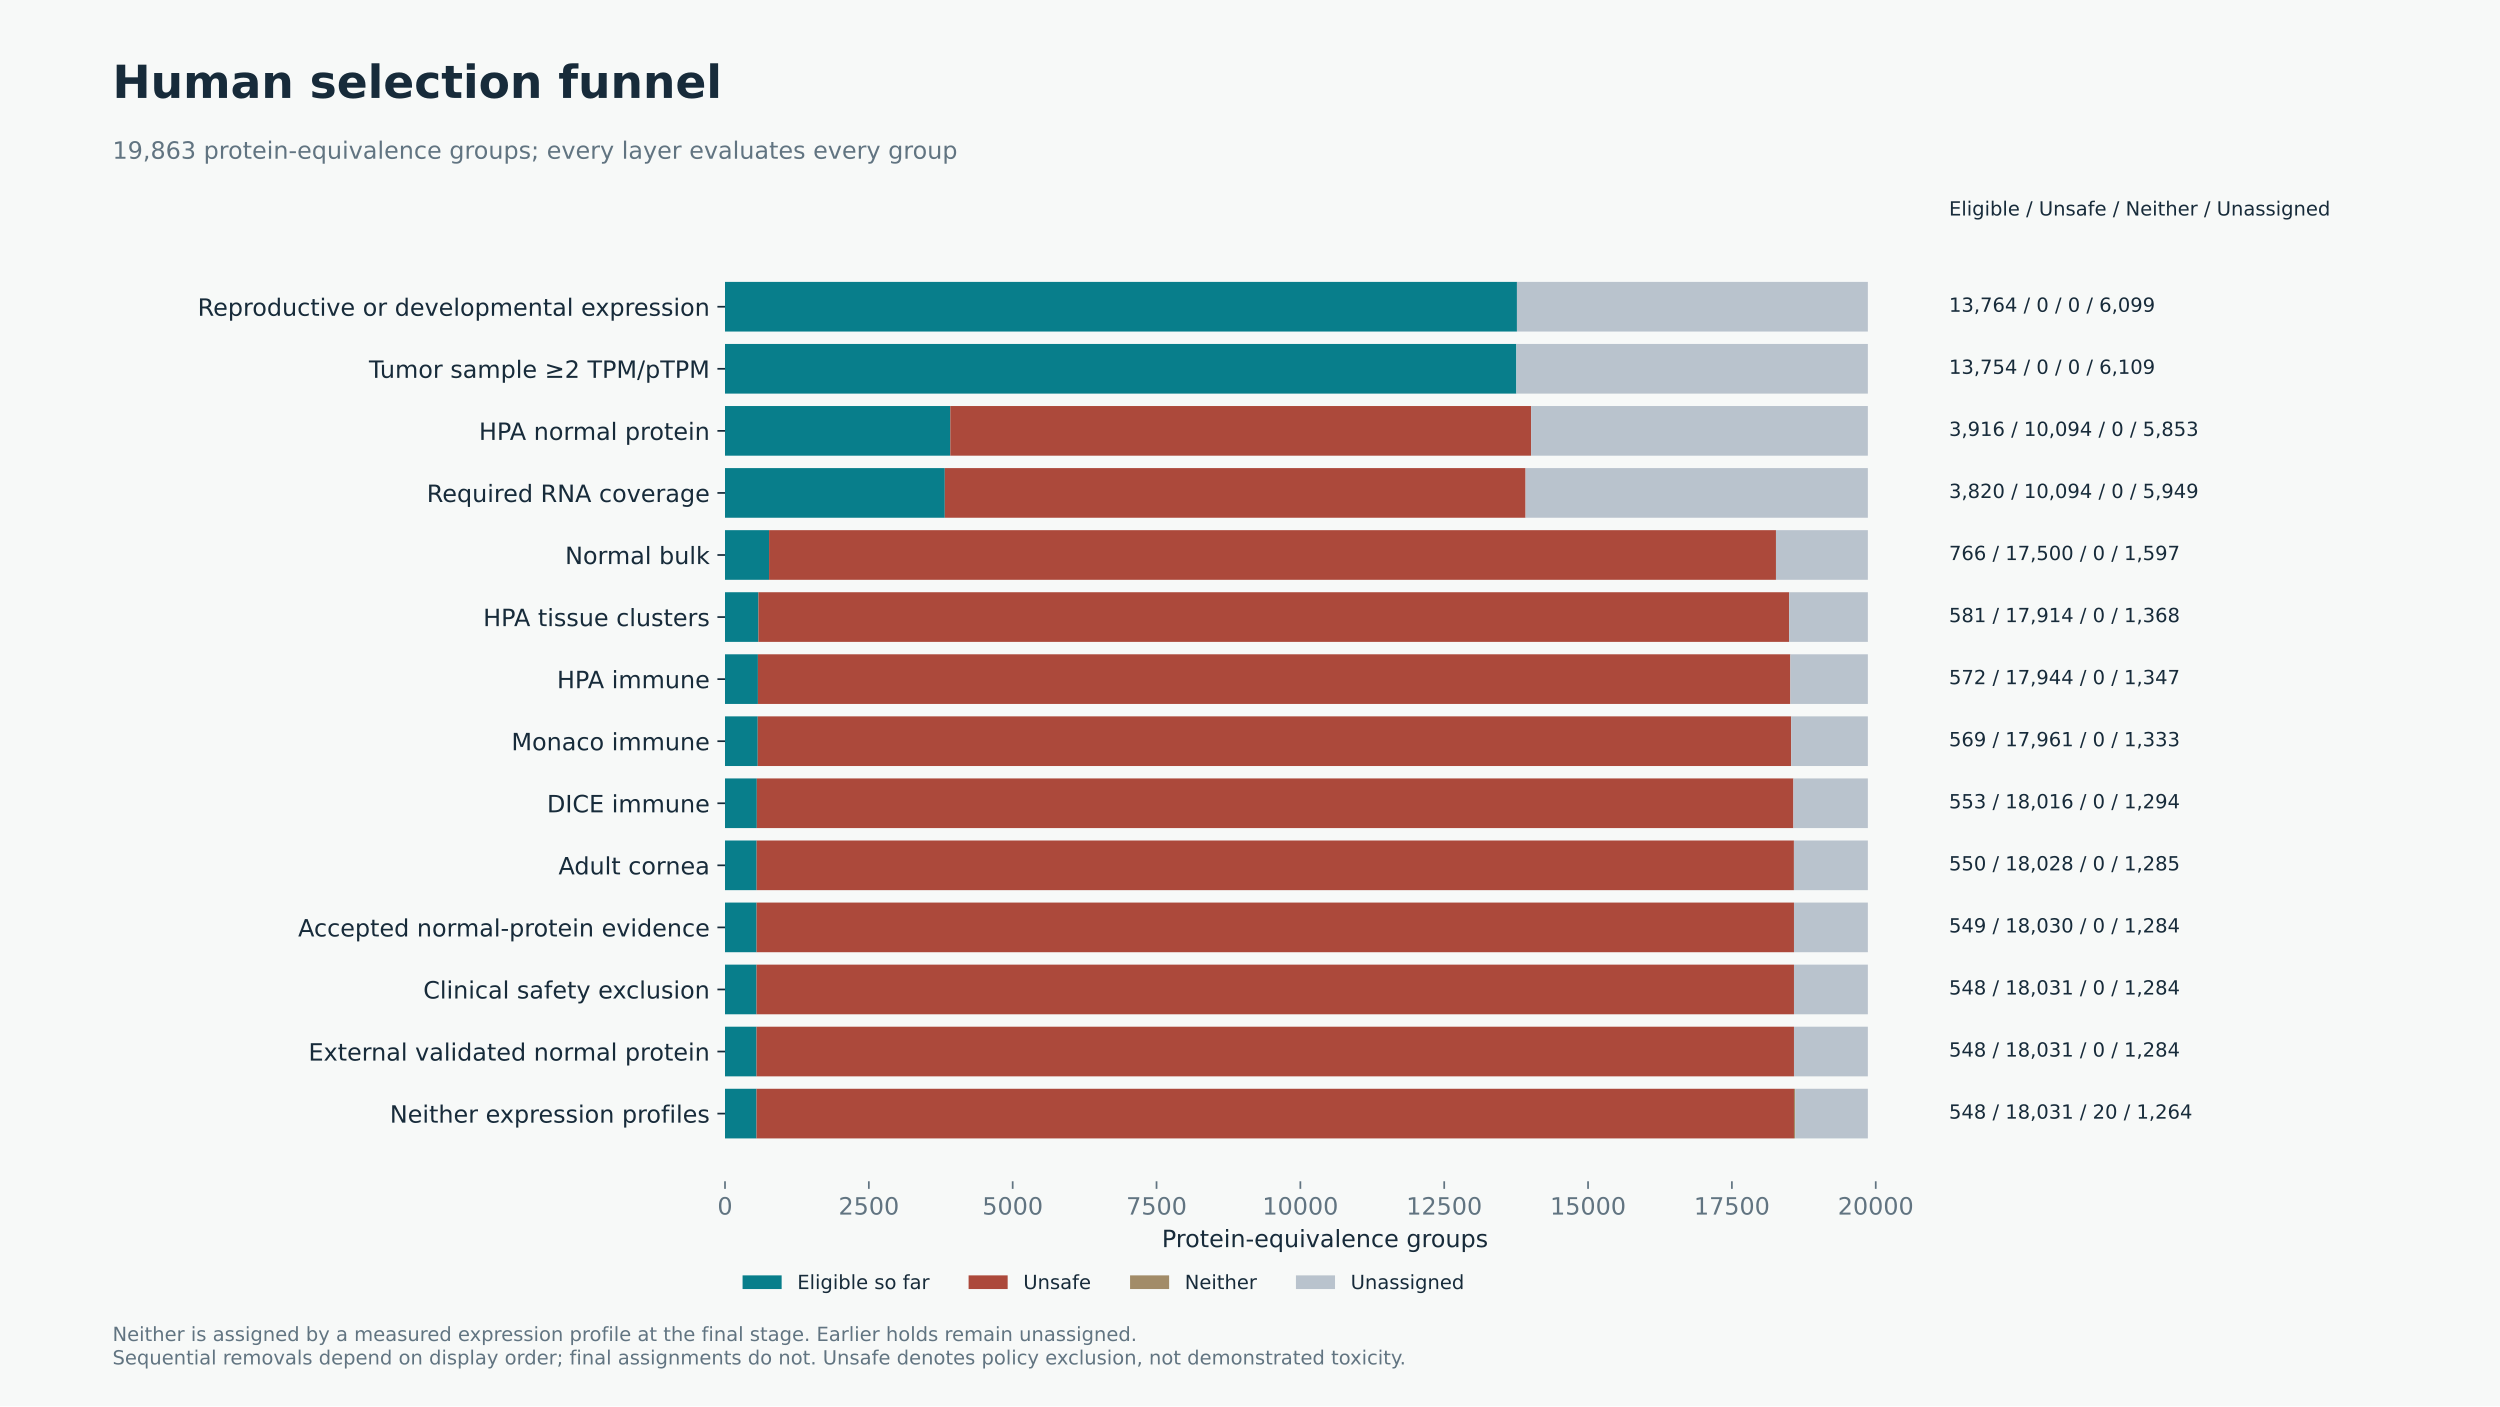
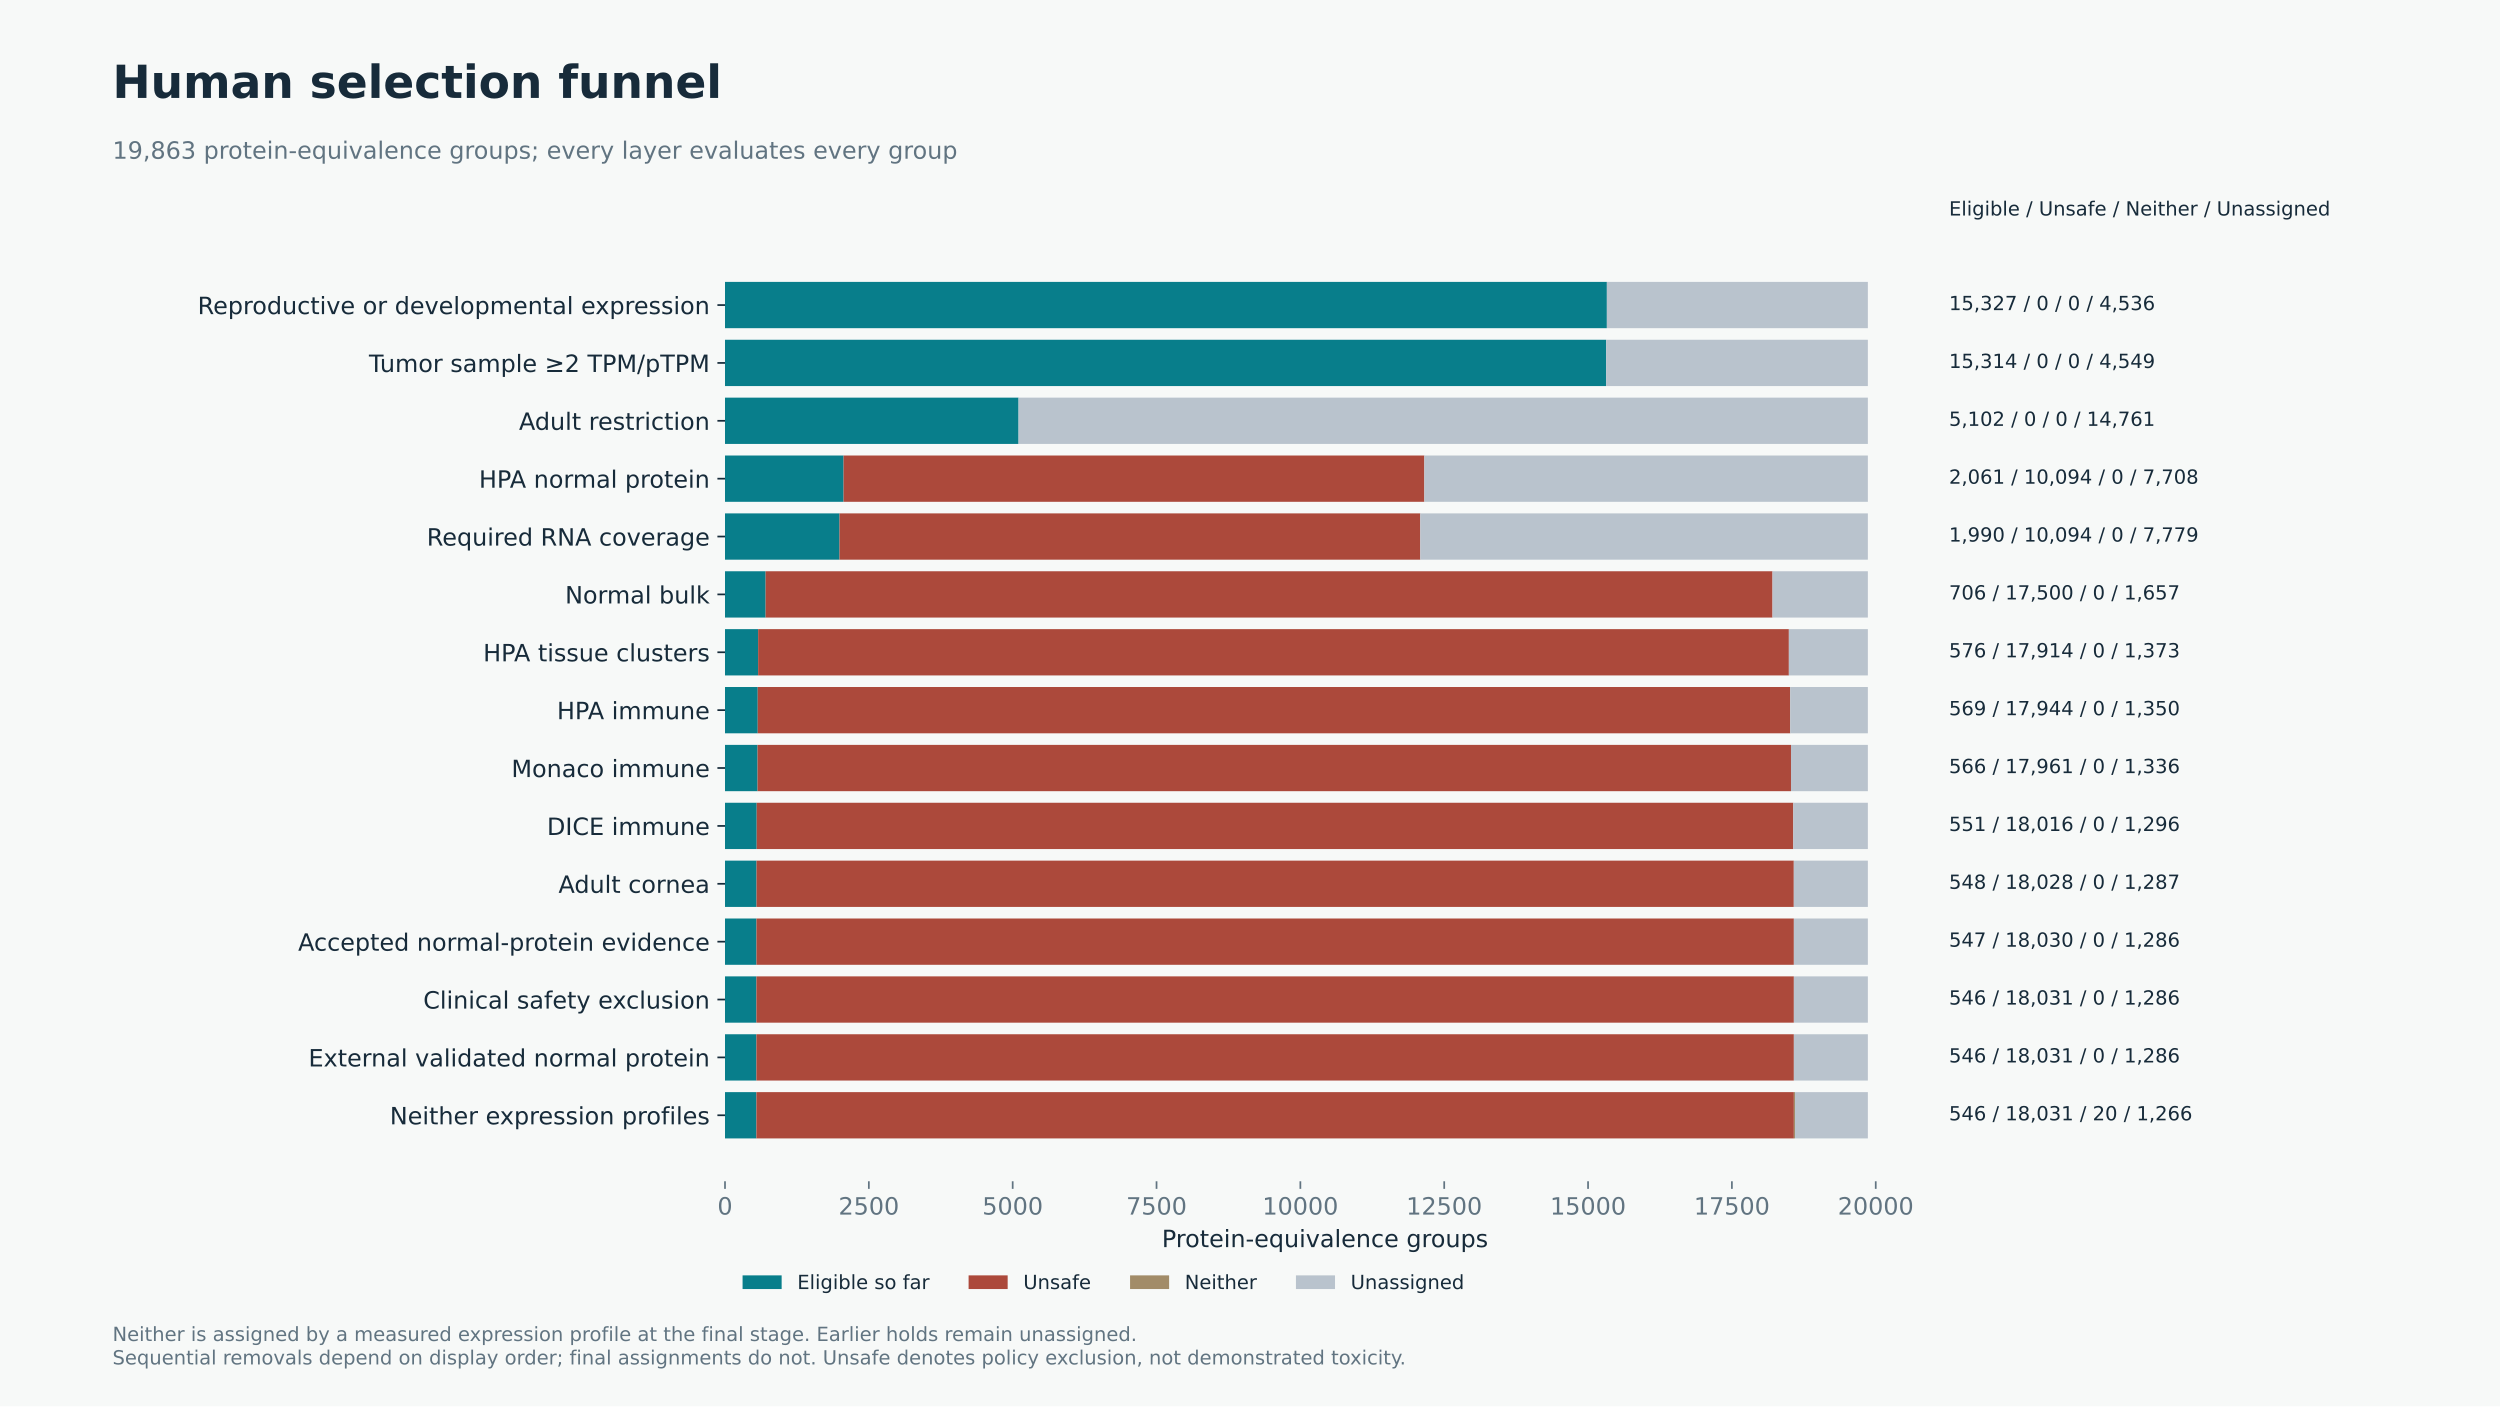
<svg xmlns="http://www.w3.org/2000/svg" xmlns:xlink="http://www.w3.org/1999/xlink" width="1152pt" height="648pt" viewBox="0 0 1152 648" version="1.1">
  <defs>
    <style type="text/css">*{stroke-linejoin: round; stroke-linecap: butt}</style>
  </defs>
  <g id="figure_1">
    <g id="patch_1">
      <path d="M 0 648  L 1152 648  L 1152 0  L 0 0  z " style="fill: #f7f9f8" />
    </g>
    <g id="axes_1">
      <g id="patch_2">
        <path d="M 334.08 544.32  L 887.04 544.32  L 887.04 110.16  L 334.08 110.16  z " style="fill: #f7f9f8" />
      </g>
      <g id="patch_3">
-         <path d="M 334.08 129.895  L 699.006 129.895  L 699.006 152.775  L 334.08 152.775  z " clip-path="url(#p78b7467daa)" style="fill: #087e8b" />
+         <path d="M 334.08 129.895  L 740.445 129.895  L 740.445 151.229  L 334.08 151.229  z " clip-path="url(#p78b7467daa)" style="fill: #087e8b" />
      </g>
      <g id="patch_4">
-         <path d="M 334.08 158.495  L 698.74 158.495  L 698.74 181.376  L 334.08 181.376  z " clip-path="url(#p78b7467daa)" style="fill: #087e8b" />
+         <path d="M 334.08 156.563  L 740.101 156.563  L 740.101 177.897  L 334.08 177.897  z " clip-path="url(#p78b7467daa)" style="fill: #087e8b" />
      </g>
      <g id="patch_5">
-         <path d="M 334.08 187.096  L 437.905 187.096  L 437.905 209.977  L 334.08 209.977  z " clip-path="url(#p78b7467daa)" style="fill: #087e8b" />
+         <path d="M 334.08 183.231  L 469.35 183.231  L 469.35 204.566  L 334.08 204.566  z " clip-path="url(#p78b7467daa)" style="fill: #087e8b" />
      </g>
      <g id="patch_6">
-         <path d="M 334.08 215.697  L 435.36 215.697  L 435.36 238.578  L 334.08 238.578  z " clip-path="url(#p78b7467daa)" style="fill: #087e8b" />
+         <path d="M 334.08 209.899  L 388.723 209.899  L 388.723 231.234  L 334.08 231.234  z " clip-path="url(#p78b7467daa)" style="fill: #087e8b" />
      </g>
      <g id="patch_7">
-         <path d="M 334.08 244.298  L 354.389 244.298  L 354.389 267.178  L 334.08 267.178  z " clip-path="url(#p78b7467daa)" style="fill: #087e8b" />
+         <path d="M 334.08 236.568  L 386.841 236.568  L 386.841 257.902  L 334.08 257.902  z " clip-path="url(#p78b7467daa)" style="fill: #087e8b" />
      </g>
      <g id="patch_8">
-         <path d="M 334.08 272.898  L 349.484 272.898  L 349.484 295.779  L 334.08 295.779  z " clip-path="url(#p78b7467daa)" style="fill: #087e8b" />
+         <path d="M 334.08 263.236  L 352.798 263.236  L 352.798 284.571  L 334.08 284.571  z " clip-path="url(#p78b7467daa)" style="fill: #087e8b" />
      </g>
      <g id="patch_9">
-         <path d="M 334.08 301.499  L 349.245 301.499  L 349.245 324.38  L 334.08 324.38  z " clip-path="url(#p78b7467daa)" style="fill: #087e8b" />
+         <path d="M 334.08 289.904  L 349.352 289.904  L 349.352 311.239  L 334.08 311.239  z " clip-path="url(#p78b7467daa)" style="fill: #087e8b" />
      </g>
      <g id="patch_10">
-         <path d="M 334.08 330.1  L 349.166 330.1  L 349.166 352.981  L 334.08 352.981  z " clip-path="url(#p78b7467daa)" style="fill: #087e8b" />
+         <path d="M 334.08 316.573  L 349.166 316.573  L 349.166 337.907  L 334.08 337.907  z " clip-path="url(#p78b7467daa)" style="fill: #087e8b" />
      </g>
      <g id="patch_11">
-         <path d="M 334.08 358.701  L 348.742 358.701  L 348.742 381.582  L 334.08 381.582  z " clip-path="url(#p78b7467daa)" style="fill: #087e8b" />
+         <path d="M 334.08 343.241  L 349.086 343.241  L 349.086 364.576  L 334.08 364.576  z " clip-path="url(#p78b7467daa)" style="fill: #087e8b" />
      </g>
      <g id="patch_12">
-         <path d="M 334.08 387.302  L 348.662 387.302  L 348.662 410.182  L 334.08 410.182  z " clip-path="url(#p78b7467daa)" style="fill: #087e8b" />
+         <path d="M 334.08 369.909  L 348.689 369.909  L 348.689 391.244  L 334.08 391.244  z " clip-path="url(#p78b7467daa)" style="fill: #087e8b" />
      </g>
      <g id="patch_13">
-         <path d="M 334.08 415.902  L 348.636 415.902  L 348.636 438.783  L 334.08 438.783  z " clip-path="url(#p78b7467daa)" style="fill: #087e8b" />
+         <path d="M 334.08 396.578  L 348.609 396.578  L 348.609 417.912  L 334.08 417.912  z " clip-path="url(#p78b7467daa)" style="fill: #087e8b" />
      </g>
      <g id="patch_14">
-         <path d="M 334.08 444.503  L 348.609 444.503  L 348.609 467.384  L 334.08 467.384  z " clip-path="url(#p78b7467daa)" style="fill: #087e8b" />
+         <path d="M 334.08 423.246  L 348.583 423.246  L 348.583 444.581  L 334.08 444.581  z " clip-path="url(#p78b7467daa)" style="fill: #087e8b" />
      </g>
      <g id="patch_15">
-         <path d="M 334.08 473.104  L 348.609 473.104  L 348.609 495.985  L 334.08 495.985  z " clip-path="url(#p78b7467daa)" style="fill: #087e8b" />
+         <path d="M 334.08 449.914  L 348.556 449.914  L 348.556 471.249  L 334.08 471.249  z " clip-path="url(#p78b7467daa)" style="fill: #087e8b" />
      </g>
      <g id="patch_16">
-         <path d="M 334.08 501.705  L 348.609 501.705  L 348.609 524.585  L 334.08 524.585  z " clip-path="url(#p78b7467daa)" style="fill: #087e8b" />
+         <path d="M 334.08 476.583  L 348.556 476.583  L 348.556 497.917  L 334.08 497.917  z " clip-path="url(#p78b7467daa)" style="fill: #087e8b" />
      </g>
      <g id="patch_17">
-         <path d="M 699.006 129.895  L 699.006 129.895  L 699.006 152.775  L 699.006 152.775  z " clip-path="url(#p78b7467daa)" style="fill: #ac493b" />
+         <path d="M 334.08 503.251  L 348.556 503.251  L 348.556 524.585  L 334.08 524.585  z " clip-path="url(#p78b7467daa)" style="fill: #087e8b" />
      </g>
      <g id="patch_18">
-         <path d="M 698.74 158.495  L 698.74 158.495  L 698.74 181.376  L 698.74 181.376  z " clip-path="url(#p78b7467daa)" style="fill: #ac493b" />
+         <path d="M 740.445 129.895  L 740.445 129.895  L 740.445 151.229  L 740.445 151.229  z " clip-path="url(#p78b7467daa)" style="fill: #ac493b" />
      </g>
      <g id="patch_19">
-         <path d="M 437.905 187.096  L 705.528 187.096  L 705.528 209.977  L 437.905 209.977  z " clip-path="url(#p78b7467daa)" style="fill: #ac493b" />
+         <path d="M 740.101 156.563  L 740.101 156.563  L 740.101 177.897  L 740.101 177.897  z " clip-path="url(#p78b7467daa)" style="fill: #ac493b" />
      </g>
      <g id="patch_20">
-         <path d="M 435.36 215.697  L 702.982 215.697  L 702.982 238.578  L 435.36 238.578  z " clip-path="url(#p78b7467daa)" style="fill: #ac493b" />
+         <path d="M 469.35 183.231  L 469.35 183.231  L 469.35 204.566  L 469.35 204.566  z " clip-path="url(#p78b7467daa)" style="fill: #ac493b" />
      </g>
      <g id="patch_21">
-         <path d="M 354.389 244.298  L 818.367 244.298  L 818.367 267.178  L 354.389 267.178  z " clip-path="url(#p78b7467daa)" style="fill: #ac493b" />
+         <path d="M 388.723 209.899  L 656.346 209.899  L 656.346 231.234  L 388.723 231.234  z " clip-path="url(#p78b7467daa)" style="fill: #ac493b" />
      </g>
      <g id="patch_22">
-         <path d="M 349.484 272.898  L 824.439 272.898  L 824.439 295.779  L 349.484 295.779  z " clip-path="url(#p78b7467daa)" style="fill: #ac493b" />
+         <path d="M 386.841 236.568  L 654.464 236.568  L 654.464 257.902  L 386.841 257.902  z " clip-path="url(#p78b7467daa)" style="fill: #ac493b" />
      </g>
      <g id="patch_23">
-         <path d="M 349.245 301.499  L 824.996 301.499  L 824.996 324.38  L 349.245 324.38  z " clip-path="url(#p78b7467daa)" style="fill: #ac493b" />
+         <path d="M 352.798 263.236  L 816.776 263.236  L 816.776 284.571  L 352.798 284.571  z " clip-path="url(#p78b7467daa)" style="fill: #ac493b" />
      </g>
      <g id="patch_24">
-         <path d="M 349.166 330.1  L 825.367 330.1  L 825.367 352.981  L 349.166 352.981  z " clip-path="url(#p78b7467daa)" style="fill: #ac493b" />
+         <path d="M 349.352 289.904  L 824.306 289.904  L 824.306 311.239  L 349.352 311.239  z " clip-path="url(#p78b7467daa)" style="fill: #ac493b" />
      </g>
      <g id="patch_25">
-         <path d="M 348.742 358.701  L 826.401 358.701  L 826.401 381.582  L 348.742 381.582  z " clip-path="url(#p78b7467daa)" style="fill: #ac493b" />
+         <path d="M 349.166 316.573  L 824.916 316.573  L 824.916 337.907  L 349.166 337.907  z " clip-path="url(#p78b7467daa)" style="fill: #ac493b" />
      </g>
      <g id="patch_26">
-         <path d="M 348.662 387.302  L 826.639 387.302  L 826.639 410.182  L 348.662 410.182  z " clip-path="url(#p78b7467daa)" style="fill: #ac493b" />
+         <path d="M 349.086 343.241  L 825.287 343.241  L 825.287 364.576  L 349.086 364.576  z " clip-path="url(#p78b7467daa)" style="fill: #ac493b" />
      </g>
      <g id="patch_27">
-         <path d="M 348.636 415.902  L 826.666 415.902  L 826.666 438.783  L 348.636 438.783  z " clip-path="url(#p78b7467daa)" style="fill: #ac493b" />
+         <path d="M 348.689 369.909  L 826.348 369.909  L 826.348 391.244  L 348.689 391.244  z " clip-path="url(#p78b7467daa)" style="fill: #ac493b" />
      </g>
      <g id="patch_28">
-         <path d="M 348.609 444.503  L 826.666 444.503  L 826.666 467.384  L 348.609 467.384  z " clip-path="url(#p78b7467daa)" style="fill: #ac493b" />
+         <path d="M 348.609 396.578  L 826.586 396.578  L 826.586 417.912  L 348.609 417.912  z " clip-path="url(#p78b7467daa)" style="fill: #ac493b" />
      </g>
      <g id="patch_29">
-         <path d="M 348.609 473.104  L 826.666 473.104  L 826.666 495.985  L 348.609 495.985  z " clip-path="url(#p78b7467daa)" style="fill: #ac493b" />
+         <path d="M 348.583 423.246  L 826.613 423.246  L 826.613 444.581  L 348.583 444.581  z " clip-path="url(#p78b7467daa)" style="fill: #ac493b" />
      </g>
      <g id="patch_30">
-         <path d="M 348.609 501.705  L 826.666 501.705  L 826.666 524.585  L 348.609 524.585  z " clip-path="url(#p78b7467daa)" style="fill: #ac493b" />
+         <path d="M 348.556 449.914  L 826.613 449.914  L 826.613 471.249  L 348.556 471.249  z " clip-path="url(#p78b7467daa)" style="fill: #ac493b" />
      </g>
      <g id="patch_31">
-         <path d="M 699.006 129.895  L 699.006 129.895  L 699.006 152.775  L 699.006 152.775  z " clip-path="url(#p78b7467daa)" style="fill: #a28c68" />
+         <path d="M 348.556 476.583  L 826.613 476.583  L 826.613 497.917  L 348.556 497.917  z " clip-path="url(#p78b7467daa)" style="fill: #ac493b" />
      </g>
      <g id="patch_32">
-         <path d="M 698.74 158.495  L 698.74 158.495  L 698.74 181.376  L 698.74 181.376  z " clip-path="url(#p78b7467daa)" style="fill: #a28c68" />
+         <path d="M 348.556 503.251  L 826.613 503.251  L 826.613 524.585  L 348.556 524.585  z " clip-path="url(#p78b7467daa)" style="fill: #ac493b" />
      </g>
      <g id="patch_33">
-         <path d="M 705.528 187.096  L 705.528 187.096  L 705.528 209.977  L 705.528 209.977  z " clip-path="url(#p78b7467daa)" style="fill: #a28c68" />
+         <path d="M 740.445 129.895  L 740.445 129.895  L 740.445 151.229  L 740.445 151.229  z " clip-path="url(#p78b7467daa)" style="fill: #a28c68" />
      </g>
      <g id="patch_34">
-         <path d="M 702.982 215.697  L 702.982 215.697  L 702.982 238.578  L 702.982 238.578  z " clip-path="url(#p78b7467daa)" style="fill: #a28c68" />
+         <path d="M 740.101 156.563  L 740.101 156.563  L 740.101 177.897  L 740.101 177.897  z " clip-path="url(#p78b7467daa)" style="fill: #a28c68" />
      </g>
      <g id="patch_35">
-         <path d="M 818.367 244.298  L 818.367 244.298  L 818.367 267.178  L 818.367 267.178  z " clip-path="url(#p78b7467daa)" style="fill: #a28c68" />
+         <path d="M 469.35 183.231  L 469.35 183.231  L 469.35 204.566  L 469.35 204.566  z " clip-path="url(#p78b7467daa)" style="fill: #a28c68" />
      </g>
      <g id="patch_36">
-         <path d="M 824.439 272.898  L 824.439 272.898  L 824.439 295.779  L 824.439 295.779  z " clip-path="url(#p78b7467daa)" style="fill: #a28c68" />
+         <path d="M 656.346 209.899  L 656.346 209.899  L 656.346 231.234  L 656.346 231.234  z " clip-path="url(#p78b7467daa)" style="fill: #a28c68" />
      </g>
      <g id="patch_37">
-         <path d="M 824.996 301.499  L 824.996 301.499  L 824.996 324.38  L 824.996 324.38  z " clip-path="url(#p78b7467daa)" style="fill: #a28c68" />
+         <path d="M 654.464 236.568  L 654.464 236.568  L 654.464 257.902  L 654.464 257.902  z " clip-path="url(#p78b7467daa)" style="fill: #a28c68" />
      </g>
      <g id="patch_38">
-         <path d="M 825.367 330.1  L 825.367 330.1  L 825.367 352.981  L 825.367 352.981  z " clip-path="url(#p78b7467daa)" style="fill: #a28c68" />
+         <path d="M 816.776 263.236  L 816.776 263.236  L 816.776 284.571  L 816.776 284.571  z " clip-path="url(#p78b7467daa)" style="fill: #a28c68" />
      </g>
      <g id="patch_39">
-         <path d="M 826.401 358.701  L 826.401 358.701  L 826.401 381.582  L 826.401 381.582  z " clip-path="url(#p78b7467daa)" style="fill: #a28c68" />
+         <path d="M 824.306 289.904  L 824.306 289.904  L 824.306 311.239  L 824.306 311.239  z " clip-path="url(#p78b7467daa)" style="fill: #a28c68" />
      </g>
      <g id="patch_40">
-         <path d="M 826.639 387.302  L 826.639 387.302  L 826.639 410.182  L 826.639 410.182  z " clip-path="url(#p78b7467daa)" style="fill: #a28c68" />
+         <path d="M 824.916 316.573  L 824.916 316.573  L 824.916 337.907  L 824.916 337.907  z " clip-path="url(#p78b7467daa)" style="fill: #a28c68" />
      </g>
      <g id="patch_41">
-         <path d="M 826.666 415.902  L 826.666 415.902  L 826.666 438.783  L 826.666 438.783  z " clip-path="url(#p78b7467daa)" style="fill: #a28c68" />
+         <path d="M 825.287 343.241  L 825.287 343.241  L 825.287 364.576  L 825.287 364.576  z " clip-path="url(#p78b7467daa)" style="fill: #a28c68" />
      </g>
      <g id="patch_42">
-         <path d="M 826.666 444.503  L 826.666 444.503  L 826.666 467.384  L 826.666 467.384  z " clip-path="url(#p78b7467daa)" style="fill: #a28c68" />
+         <path d="M 826.348 369.909  L 826.348 369.909  L 826.348 391.244  L 826.348 391.244  z " clip-path="url(#p78b7467daa)" style="fill: #a28c68" />
      </g>
      <g id="patch_43">
-         <path d="M 826.666 473.104  L 826.666 473.104  L 826.666 495.985  L 826.666 495.985  z " clip-path="url(#p78b7467daa)" style="fill: #a28c68" />
+         <path d="M 826.586 396.578  L 826.586 396.578  L 826.586 417.912  L 826.586 417.912  z " clip-path="url(#p78b7467daa)" style="fill: #a28c68" />
      </g>
      <g id="patch_44">
-         <path d="M 826.666 501.705  L 827.196 501.705  L 827.196 524.585  L 826.666 524.585  z " clip-path="url(#p78b7467daa)" style="fill: #a28c68" />
+         <path d="M 826.613 423.246  L 826.613 423.246  L 826.613 444.581  L 826.613 444.581  z " clip-path="url(#p78b7467daa)" style="fill: #a28c68" />
      </g>
      <g id="patch_45">
-         <path d="M 699.006 129.895  L 860.709 129.895  L 860.709 152.775  L 699.006 152.775  z " clip-path="url(#p78b7467daa)" style="fill: #b9c3cd" />
+         <path d="M 826.613 449.914  L 826.613 449.914  L 826.613 471.249  L 826.613 471.249  z " clip-path="url(#p78b7467daa)" style="fill: #a28c68" />
      </g>
      <g id="patch_46">
-         <path d="M 698.74 158.495  L 860.709 158.495  L 860.709 181.376  L 698.74 181.376  z " clip-path="url(#p78b7467daa)" style="fill: #b9c3cd" />
+         <path d="M 826.613 476.583  L 826.613 476.583  L 826.613 497.917  L 826.613 497.917  z " clip-path="url(#p78b7467daa)" style="fill: #a28c68" />
      </g>
      <g id="patch_47">
-         <path d="M 705.528 187.096  L 860.709 187.096  L 860.709 209.977  L 705.528 209.977  z " clip-path="url(#p78b7467daa)" style="fill: #b9c3cd" />
+         <path d="M 826.613 503.251  L 827.143 503.251  L 827.143 524.585  L 826.613 524.585  z " clip-path="url(#p78b7467daa)" style="fill: #a28c68" />
      </g>
      <g id="patch_48">
-         <path d="M 702.982 215.697  L 860.709 215.697  L 860.709 238.578  L 702.982 238.578  z " clip-path="url(#p78b7467daa)" style="fill: #b9c3cd" />
+         <path d="M 740.445 129.895  L 860.709 129.895  L 860.709 151.229  L 740.445 151.229  z " clip-path="url(#p78b7467daa)" style="fill: #b9c3cd" />
      </g>
      <g id="patch_49">
-         <path d="M 818.367 244.298  L 860.709 244.298  L 860.709 267.178  L 818.367 267.178  z " clip-path="url(#p78b7467daa)" style="fill: #b9c3cd" />
+         <path d="M 740.101 156.563  L 860.709 156.563  L 860.709 177.897  L 740.101 177.897  z " clip-path="url(#p78b7467daa)" style="fill: #b9c3cd" />
      </g>
      <g id="patch_50">
-         <path d="M 824.439 272.898  L 860.709 272.898  L 860.709 295.779  L 824.439 295.779  z " clip-path="url(#p78b7467daa)" style="fill: #b9c3cd" />
+         <path d="M 469.35 183.231  L 860.709 183.231  L 860.709 204.566  L 469.35 204.566  z " clip-path="url(#p78b7467daa)" style="fill: #b9c3cd" />
      </g>
      <g id="patch_51">
-         <path d="M 824.996 301.499  L 860.709 301.499  L 860.709 324.38  L 824.996 324.38  z " clip-path="url(#p78b7467daa)" style="fill: #b9c3cd" />
+         <path d="M 656.346 209.899  L 860.709 209.899  L 860.709 231.234  L 656.346 231.234  z " clip-path="url(#p78b7467daa)" style="fill: #b9c3cd" />
      </g>
      <g id="patch_52">
-         <path d="M 825.367 330.1  L 860.709 330.1  L 860.709 352.981  L 825.367 352.981  z " clip-path="url(#p78b7467daa)" style="fill: #b9c3cd" />
+         <path d="M 654.464 236.568  L 860.709 236.568  L 860.709 257.902  L 654.464 257.902  z " clip-path="url(#p78b7467daa)" style="fill: #b9c3cd" />
      </g>
      <g id="patch_53">
-         <path d="M 826.401 358.701  L 860.709 358.701  L 860.709 381.582  L 826.401 381.582  z " clip-path="url(#p78b7467daa)" style="fill: #b9c3cd" />
+         <path d="M 816.776 263.236  L 860.709 263.236  L 860.709 284.571  L 816.776 284.571  z " clip-path="url(#p78b7467daa)" style="fill: #b9c3cd" />
      </g>
      <g id="patch_54">
-         <path d="M 826.639 387.302  L 860.709 387.302  L 860.709 410.182  L 826.639 410.182  z " clip-path="url(#p78b7467daa)" style="fill: #b9c3cd" />
+         <path d="M 824.306 289.904  L 860.709 289.904  L 860.709 311.239  L 824.306 311.239  z " clip-path="url(#p78b7467daa)" style="fill: #b9c3cd" />
      </g>
      <g id="patch_55">
-         <path d="M 826.666 415.902  L 860.709 415.902  L 860.709 438.783  L 826.666 438.783  z " clip-path="url(#p78b7467daa)" style="fill: #b9c3cd" />
+         <path d="M 824.916 316.573  L 860.709 316.573  L 860.709 337.907  L 824.916 337.907  z " clip-path="url(#p78b7467daa)" style="fill: #b9c3cd" />
      </g>
      <g id="patch_56">
-         <path d="M 826.666 444.503  L 860.709 444.503  L 860.709 467.384  L 826.666 467.384  z " clip-path="url(#p78b7467daa)" style="fill: #b9c3cd" />
+         <path d="M 825.287 343.241  L 860.709 343.241  L 860.709 364.576  L 825.287 364.576  z " clip-path="url(#p78b7467daa)" style="fill: #b9c3cd" />
      </g>
      <g id="patch_57">
-         <path d="M 826.666 473.104  L 860.709 473.104  L 860.709 495.985  L 826.666 495.985  z " clip-path="url(#p78b7467daa)" style="fill: #b9c3cd" />
+         <path d="M 826.348 369.909  L 860.709 369.909  L 860.709 391.244  L 826.348 391.244  z " clip-path="url(#p78b7467daa)" style="fill: #b9c3cd" />
      </g>
      <g id="patch_58">
-         <path d="M 827.196 501.705  L 860.709 501.705  L 860.709 524.585  L 827.196 524.585  z " clip-path="url(#p78b7467daa)" style="fill: #b9c3cd" />
+         <path d="M 826.586 396.578  L 860.709 396.578  L 860.709 417.912  L 826.586 417.912  z " clip-path="url(#p78b7467daa)" style="fill: #b9c3cd" />
+       </g>
+       <g id="patch_59">
+         <path d="M 826.613 423.246  L 860.709 423.246  L 860.709 444.581  L 826.613 444.581  z " clip-path="url(#p78b7467daa)" style="fill: #b9c3cd" />
+       </g>
+       <g id="patch_60">
+         <path d="M 826.613 449.914  L 860.709 449.914  L 860.709 471.249  L 826.613 471.249  z " clip-path="url(#p78b7467daa)" style="fill: #b9c3cd" />
+       </g>
+       <g id="patch_61">
+         <path d="M 826.613 476.583  L 860.709 476.583  L 860.709 497.917  L 826.613 497.917  z " clip-path="url(#p78b7467daa)" style="fill: #b9c3cd" />
+       </g>
+       <g id="patch_62">
+         <path d="M 827.143 503.251  L 860.709 503.251  L 860.709 524.585  L 827.143 524.585  z " clip-path="url(#p78b7467daa)" style="fill: #b9c3cd" />
      </g>
      <g id="matplotlib.axis_1">
        <g id="xtick_1">
          <g id="line2d_1">
            <defs>
              <path id="m81388877d2" d="M 0 0  L 0 3.5  " style="stroke: #617481; stroke-width: 0.8" />
            </defs>
            <g>
              <use xlink:href="#m81388877d2" x="334.08" y="544.32" style="fill: #617481; stroke: #617481; stroke-width: 0.8" />
            </g>
          </g>
          <g id="text_1">
            <text style="font-size: 11px; font-family: 'DejaVu Sans'; text-anchor: middle; fill: #617481" x="334.08" y="559.677" transform="rotate(-0 334.08 559.6774)">0</text>
          </g>
        </g>
        <g id="xtick_2">
          <g id="line2d_2">
            <g>
              <use xlink:href="#m81388877d2" x="400.363" y="544.32" style="fill: #617481; stroke: #617481; stroke-width: 0.8" />
            </g>
          </g>
          <g id="text_2">
            <text style="font-size: 11px; font-family: 'DejaVu Sans'; text-anchor: middle; fill: #617481" x="400.363" y="559.677" transform="rotate(-0 400.3626 559.6774)">2500</text>
          </g>
        </g>
        <g id="xtick_3">
          <g id="line2d_3">
            <g>
              <use xlink:href="#m81388877d2" x="466.645" y="544.32" style="fill: #617481; stroke: #617481; stroke-width: 0.8" />
            </g>
          </g>
          <g id="text_3">
            <text style="font-size: 11px; font-family: 'DejaVu Sans'; text-anchor: middle; fill: #617481" x="466.645" y="559.677" transform="rotate(-0 466.6452 559.6774)">5000</text>
          </g>
        </g>
        <g id="xtick_4">
          <g id="line2d_4">
            <g>
              <use xlink:href="#m81388877d2" x="532.928" y="544.32" style="fill: #617481; stroke: #617481; stroke-width: 0.8" />
            </g>
          </g>
          <g id="text_4">
            <text style="font-size: 11px; font-family: 'DejaVu Sans'; text-anchor: middle; fill: #617481" x="532.928" y="559.677" transform="rotate(-0 532.9278 559.6774)">7500</text>
          </g>
        </g>
        <g id="xtick_5">
          <g id="line2d_5">
            <g>
              <use xlink:href="#m81388877d2" x="599.21" y="544.32" style="fill: #617481; stroke: #617481; stroke-width: 0.8" />
            </g>
          </g>
          <g id="text_5">
            <text style="font-size: 11px; font-family: 'DejaVu Sans'; text-anchor: middle; fill: #617481" x="599.21" y="559.677" transform="rotate(-0 599.2104 559.6774)">10000</text>
          </g>
        </g>
        <g id="xtick_6">
          <g id="line2d_6">
            <g>
              <use xlink:href="#m81388877d2" x="665.493" y="544.32" style="fill: #617481; stroke: #617481; stroke-width: 0.8" />
            </g>
          </g>
          <g id="text_6">
            <text style="font-size: 11px; font-family: 'DejaVu Sans'; text-anchor: middle; fill: #617481" x="665.493" y="559.677" transform="rotate(-0 665.493 559.6774)">12500</text>
          </g>
        </g>
        <g id="xtick_7">
          <g id="line2d_7">
            <g>
              <use xlink:href="#m81388877d2" x="731.776" y="544.32" style="fill: #617481; stroke: #617481; stroke-width: 0.8" />
            </g>
          </g>
          <g id="text_7">
            <text style="font-size: 11px; font-family: 'DejaVu Sans'; text-anchor: middle; fill: #617481" x="731.776" y="559.677" transform="rotate(-0 731.7756 559.6774)">15000</text>
          </g>
        </g>
        <g id="xtick_8">
          <g id="line2d_8">
            <g>
              <use xlink:href="#m81388877d2" x="798.058" y="544.32" style="fill: #617481; stroke: #617481; stroke-width: 0.8" />
            </g>
          </g>
          <g id="text_8">
            <text style="font-size: 11px; font-family: 'DejaVu Sans'; text-anchor: middle; fill: #617481" x="798.058" y="559.677" transform="rotate(-0 798.0583 559.6774)">17500</text>
          </g>
        </g>
        <g id="xtick_9">
          <g id="line2d_9">
            <g>
              <use xlink:href="#m81388877d2" x="864.341" y="544.32" style="fill: #617481; stroke: #617481; stroke-width: 0.8" />
            </g>
          </g>
          <g id="text_9">
            <text style="font-size: 11px; font-family: 'DejaVu Sans'; text-anchor: middle; fill: #617481" x="864.341" y="559.677" transform="rotate(-0 864.3409 559.6774)">20000</text>
          </g>
        </g>
        <g id="text_10">
          <text style="font-size: 11px; font-family: 'DejaVu Sans'; text-anchor: middle; fill: #172b3a" x="610.56" y="574.678" transform="rotate(-0 610.56 574.6783)">Protein-equivalence groups</text>
        </g>
      </g>
      <g id="matplotlib.axis_2">
        <g id="ytick_1">
          <g id="line2d_10">
            <defs>
              <path id="m4f1054540c" d="M 0 0  L -3.5 0  " style="stroke: #172b3a; stroke-width: 0.8" />
            </defs>
            <g>
-               <use xlink:href="#m4f1054540c" x="334.08" y="141.335" style="fill: #172b3a; stroke: #172b3a; stroke-width: 0.8" />
+               <use xlink:href="#m4f1054540c" x="334.08" y="140.562" style="fill: #172b3a; stroke: #172b3a; stroke-width: 0.8" />
            </g>
          </g>
          <g id="text_11">
-             <text style="font-size: 11px; font-family: 'DejaVu Sans'; text-anchor: end; fill: #172b3a" x="327.08" y="145.514" transform="rotate(-0 327.08 145.514)">Reproductive or developmental expression</text>
+             <text style="font-size: 11px; font-family: 'DejaVu Sans'; text-anchor: end; fill: #172b3a" x="327.08" y="144.741" transform="rotate(-0 327.08 144.741)">Reproductive or developmental expression</text>
          </g>
        </g>
        <g id="ytick_2">
          <g id="line2d_11">
            <g>
-               <use xlink:href="#m4f1054540c" x="334.08" y="169.936" style="fill: #172b3a; stroke: #172b3a; stroke-width: 0.8" />
+               <use xlink:href="#m4f1054540c" x="334.08" y="167.23" style="fill: #172b3a; stroke: #172b3a; stroke-width: 0.8" />
            </g>
          </g>
          <g id="text_12">
-             <text style="font-size: 11px; font-family: 'DejaVu Sans'; text-anchor: end; fill: #172b3a" x="327.08" y="174.115" transform="rotate(-0 327.08 174.1148)">Tumor sample ≥2 TPM/pTPM</text>
+             <text style="font-size: 11px; font-family: 'DejaVu Sans'; text-anchor: end; fill: #172b3a" x="327.08" y="171.409" transform="rotate(-0 327.08 171.4093)">Tumor sample ≥2 TPM/pTPM</text>
          </g>
        </g>
        <g id="ytick_3">
          <g id="line2d_12">
            <g>
-               <use xlink:href="#m4f1054540c" x="334.08" y="198.536" style="fill: #172b3a; stroke: #172b3a; stroke-width: 0.8" />
+               <use xlink:href="#m4f1054540c" x="334.08" y="193.898" style="fill: #172b3a; stroke: #172b3a; stroke-width: 0.8" />
            </g>
          </g>
          <g id="text_13">
-             <text style="font-size: 11px; font-family: 'DejaVu Sans'; text-anchor: end; fill: #172b3a" x="327.08" y="202.716" transform="rotate(-0 327.08 202.7156)">HPA normal protein</text>
+             <text style="font-size: 11px; font-family: 'DejaVu Sans'; text-anchor: end; fill: #172b3a" x="327.08" y="198.078" transform="rotate(-0 327.08 198.0776)">Adult restriction</text>
          </g>
        </g>
        <g id="ytick_4">
          <g id="line2d_13">
            <g>
-               <use xlink:href="#m4f1054540c" x="334.08" y="227.137" style="fill: #172b3a; stroke: #172b3a; stroke-width: 0.8" />
+               <use xlink:href="#m4f1054540c" x="334.08" y="220.567" style="fill: #172b3a; stroke: #172b3a; stroke-width: 0.8" />
            </g>
          </g>
          <g id="text_14">
-             <text style="font-size: 11px; font-family: 'DejaVu Sans'; text-anchor: end; fill: #172b3a" x="327.08" y="231.316" transform="rotate(-0 327.08 231.3164)">Required RNA coverage</text>
+             <text style="font-size: 11px; font-family: 'DejaVu Sans'; text-anchor: end; fill: #172b3a" x="327.08" y="224.746" transform="rotate(-0 327.08 224.7459)">HPA normal protein</text>
          </g>
        </g>
        <g id="ytick_5">
          <g id="line2d_14">
            <g>
-               <use xlink:href="#m4f1054540c" x="334.08" y="255.738" style="fill: #172b3a; stroke: #172b3a; stroke-width: 0.8" />
+               <use xlink:href="#m4f1054540c" x="334.08" y="247.235" style="fill: #172b3a; stroke: #172b3a; stroke-width: 0.8" />
            </g>
          </g>
          <g id="text_15">
-             <text style="font-size: 11px; font-family: 'DejaVu Sans'; text-anchor: end; fill: #172b3a" x="327.08" y="259.917" transform="rotate(-0 327.08 259.9172)">Normal bulk</text>
+             <text style="font-size: 11px; font-family: 'DejaVu Sans'; text-anchor: end; fill: #172b3a" x="327.08" y="251.414" transform="rotate(-0 327.08 251.4142)">Required RNA coverage</text>
          </g>
        </g>
        <g id="ytick_6">
          <g id="line2d_15">
            <g>
-               <use xlink:href="#m4f1054540c" x="334.08" y="284.339" style="fill: #172b3a; stroke: #172b3a; stroke-width: 0.8" />
+               <use xlink:href="#m4f1054540c" x="334.08" y="273.903" style="fill: #172b3a; stroke: #172b3a; stroke-width: 0.8" />
            </g>
          </g>
          <g id="text_16">
-             <text style="font-size: 11px; font-family: 'DejaVu Sans'; text-anchor: end; fill: #172b3a" x="327.08" y="288.518" transform="rotate(-0 327.08 288.518)">HPA tissue clusters</text>
+             <text style="font-size: 11px; font-family: 'DejaVu Sans'; text-anchor: end; fill: #172b3a" x="327.08" y="278.083" transform="rotate(-0 327.08 278.0825)">Normal bulk</text>
          </g>
        </g>
        <g id="ytick_7">
          <g id="line2d_16">
            <g>
-               <use xlink:href="#m4f1054540c" x="334.08" y="312.94" style="fill: #172b3a; stroke: #172b3a; stroke-width: 0.8" />
+               <use xlink:href="#m4f1054540c" x="334.08" y="300.572" style="fill: #172b3a; stroke: #172b3a; stroke-width: 0.8" />
            </g>
          </g>
          <g id="text_17">
-             <text style="font-size: 11px; font-family: 'DejaVu Sans'; text-anchor: end; fill: #172b3a" x="327.08" y="317.119" transform="rotate(-0 327.08 317.1187)">HPA immune</text>
+             <text style="font-size: 11px; font-family: 'DejaVu Sans'; text-anchor: end; fill: #172b3a" x="327.08" y="304.751" transform="rotate(-0 327.08 304.7508)">HPA tissue clusters</text>
          </g>
        </g>
        <g id="ytick_8">
          <g id="line2d_17">
            <g>
-               <use xlink:href="#m4f1054540c" x="334.08" y="341.54" style="fill: #172b3a; stroke: #172b3a; stroke-width: 0.8" />
+               <use xlink:href="#m4f1054540c" x="334.08" y="327.24" style="fill: #172b3a; stroke: #172b3a; stroke-width: 0.8" />
            </g>
          </g>
          <g id="text_18">
-             <text style="font-size: 11px; font-family: 'DejaVu Sans'; text-anchor: end; fill: #172b3a" x="327.08" y="345.72" transform="rotate(-0 327.08 345.7195)">Monaco immune</text>
+             <text style="font-size: 11px; font-family: 'DejaVu Sans'; text-anchor: end; fill: #172b3a" x="327.08" y="331.419" transform="rotate(-0 327.08 331.4191)">HPA immune</text>
          </g>
        </g>
        <g id="ytick_9">
          <g id="line2d_18">
            <g>
-               <use xlink:href="#m4f1054540c" x="334.08" y="370.141" style="fill: #172b3a; stroke: #172b3a; stroke-width: 0.8" />
+               <use xlink:href="#m4f1054540c" x="334.08" y="353.908" style="fill: #172b3a; stroke: #172b3a; stroke-width: 0.8" />
            </g>
          </g>
          <g id="text_19">
-             <text style="font-size: 11px; font-family: 'DejaVu Sans'; text-anchor: end; fill: #172b3a" x="327.08" y="374.32" transform="rotate(-0 327.08 374.3203)">DICE immune</text>
+             <text style="font-size: 11px; font-family: 'DejaVu Sans'; text-anchor: end; fill: #172b3a" x="327.08" y="358.087" transform="rotate(-0 327.08 358.0874)">Monaco immune</text>
          </g>
        </g>
        <g id="ytick_10">
          <g id="line2d_19">
            <g>
-               <use xlink:href="#m4f1054540c" x="334.08" y="398.742" style="fill: #172b3a; stroke: #172b3a; stroke-width: 0.8" />
+               <use xlink:href="#m4f1054540c" x="334.08" y="380.577" style="fill: #172b3a; stroke: #172b3a; stroke-width: 0.8" />
            </g>
          </g>
          <g id="text_20">
-             <text style="font-size: 11px; font-family: 'DejaVu Sans'; text-anchor: end; fill: #172b3a" x="327.08" y="402.921" transform="rotate(-0 327.08 402.9211)">Adult cornea</text>
+             <text style="font-size: 11px; font-family: 'DejaVu Sans'; text-anchor: end; fill: #172b3a" x="327.08" y="384.756" transform="rotate(-0 327.08 384.7557)">DICE immune</text>
          </g>
        </g>
        <g id="ytick_11">
          <g id="line2d_20">
            <g>
-               <use xlink:href="#m4f1054540c" x="334.08" y="427.343" style="fill: #172b3a; stroke: #172b3a; stroke-width: 0.8" />
+               <use xlink:href="#m4f1054540c" x="334.08" y="407.245" style="fill: #172b3a; stroke: #172b3a; stroke-width: 0.8" />
            </g>
          </g>
          <g id="text_21">
-             <text style="font-size: 11px; font-family: 'DejaVu Sans'; text-anchor: end; fill: #172b3a" x="327.08" y="431.522" transform="rotate(-0 327.08 431.5219)">Accepted normal-protein evidence</text>
+             <text style="font-size: 11px; font-family: 'DejaVu Sans'; text-anchor: end; fill: #172b3a" x="327.08" y="411.424" transform="rotate(-0 327.08 411.4241)">Adult cornea</text>
          </g>
        </g>
        <g id="ytick_12">
          <g id="line2d_21">
            <g>
-               <use xlink:href="#m4f1054540c" x="334.08" y="455.944" style="fill: #172b3a; stroke: #172b3a; stroke-width: 0.8" />
+               <use xlink:href="#m4f1054540c" x="334.08" y="433.913" style="fill: #172b3a; stroke: #172b3a; stroke-width: 0.8" />
            </g>
          </g>
          <g id="text_22">
-             <text style="font-size: 11px; font-family: 'DejaVu Sans'; text-anchor: end; fill: #172b3a" x="327.08" y="460.123" transform="rotate(-0 327.08 460.1227)">Clinical safety exclusion</text>
+             <text style="font-size: 11px; font-family: 'DejaVu Sans'; text-anchor: end; fill: #172b3a" x="327.08" y="438.092" transform="rotate(-0 327.08 438.0924)">Accepted normal-protein evidence</text>
          </g>
        </g>
        <g id="ytick_13">
          <g id="line2d_22">
            <g>
-               <use xlink:href="#m4f1054540c" x="334.08" y="484.544" style="fill: #172b3a; stroke: #172b3a; stroke-width: 0.8" />
+               <use xlink:href="#m4f1054540c" x="334.08" y="460.582" style="fill: #172b3a; stroke: #172b3a; stroke-width: 0.8" />
            </g>
          </g>
          <g id="text_23">
-             <text style="font-size: 11px; font-family: 'DejaVu Sans'; text-anchor: end; fill: #172b3a" x="327.08" y="488.723" transform="rotate(-0 327.08 488.7235)">External validated normal protein</text>
+             <text style="font-size: 11px; font-family: 'DejaVu Sans'; text-anchor: end; fill: #172b3a" x="327.08" y="464.761" transform="rotate(-0 327.08 464.7607)">Clinical safety exclusion</text>
          </g>
        </g>
        <g id="ytick_14">
          <g id="line2d_23">
            <g>
-               <use xlink:href="#m4f1054540c" x="334.08" y="513.145" style="fill: #172b3a; stroke: #172b3a; stroke-width: 0.8" />
+               <use xlink:href="#m4f1054540c" x="334.08" y="487.25" style="fill: #172b3a; stroke: #172b3a; stroke-width: 0.8" />
            </g>
          </g>
          <g id="text_24">
-             <text style="font-size: 11px; font-family: 'DejaVu Sans'; text-anchor: end; fill: #172b3a" x="327.08" y="517.324" transform="rotate(-0 327.08 517.3243)">Neither expression profiles</text>
-           </g>
-         </g>
-       </g>
-       <g id="text_25">
+             <text style="font-size: 11px; font-family: 'DejaVu Sans'; text-anchor: end; fill: #172b3a" x="327.08" y="491.429" transform="rotate(-0 327.08 491.429)">External validated normal protein</text>
+           </g>
+         </g>
+         <g id="ytick_15">
+           <g id="line2d_24">
+             <g>
+               <use xlink:href="#m4f1054540c" x="334.08" y="513.918" style="fill: #172b3a; stroke: #172b3a; stroke-width: 0.8" />
+             </g>
+           </g>
+           <g id="text_25">
+             <text style="font-size: 11px; font-family: 'DejaVu Sans'; text-anchor: end; fill: #172b3a" x="327.08" y="518.097" transform="rotate(-0 327.08 518.0973)">Neither expression profiles</text>
+           </g>
+         </g>
+       </g>
+       <g id="text_26">
        <text style="font-size: 9px; font-family: 'DejaVu Sans'; text-anchor: start; fill: #172b3a" x="898.099" y="99.306" transform="rotate(-0 898.0992 99.306)">Eligible / Unsafe / Neither / Unassigned</text>
      </g>
-       <g id="text_26">
-         <text style="font-size: 9px; font-family: 'DejaVu Sans'; text-anchor: start; fill: #172b3a" x="898.099" y="143.673" transform="rotate(-0 898.0992 143.6728)">13,764 / 0 / 0 / 6,099</text>
-       </g>
      <g id="text_27">
-         <text style="font-size: 9px; font-family: 'DejaVu Sans'; text-anchor: start; fill: #172b3a" x="898.099" y="172.274" transform="rotate(-0 898.0992 172.2735)">13,754 / 0 / 0 / 6,109</text>
+         <text style="font-size: 9px; font-family: 'DejaVu Sans'; text-anchor: start; fill: #172b3a" x="898.099" y="142.9" transform="rotate(-0 898.0992 142.8998)">15,327 / 0 / 0 / 4,536</text>
      </g>
      <g id="text_28">
-         <text style="font-size: 9px; font-family: 'DejaVu Sans'; text-anchor: start; fill: #172b3a" x="898.099" y="200.874" transform="rotate(-0 898.0992 200.8743)">3,916 / 10,094 / 0 / 5,853</text>
+         <text style="font-size: 9px; font-family: 'DejaVu Sans'; text-anchor: start; fill: #172b3a" x="898.099" y="169.568" transform="rotate(-0 898.0992 169.5681)">15,314 / 0 / 0 / 4,549</text>
      </g>
      <g id="text_29">
-         <text style="font-size: 9px; font-family: 'DejaVu Sans'; text-anchor: start; fill: #172b3a" x="898.099" y="229.475" transform="rotate(-0 898.0992 229.4751)">3,820 / 10,094 / 0 / 5,949</text>
+         <text style="font-size: 9px; font-family: 'DejaVu Sans'; text-anchor: start; fill: #172b3a" x="898.099" y="196.236" transform="rotate(-0 898.0992 196.2364)">5,102 / 0 / 0 / 14,761</text>
      </g>
      <g id="text_30">
-         <text style="font-size: 9px; font-family: 'DejaVu Sans'; text-anchor: start; fill: #172b3a" x="898.099" y="258.076" transform="rotate(-0 898.0992 258.0759)">766 / 17,500 / 0 / 1,597</text>
+         <text style="font-size: 9px; font-family: 'DejaVu Sans'; text-anchor: start; fill: #172b3a" x="898.099" y="222.905" transform="rotate(-0 898.0992 222.9047)">2,061 / 10,094 / 0 / 7,708</text>
      </g>
      <g id="text_31">
-         <text style="font-size: 9px; font-family: 'DejaVu Sans'; text-anchor: start; fill: #172b3a" x="898.099" y="286.677" transform="rotate(-0 898.0992 286.6767)">581 / 17,914 / 0 / 1,368</text>
+         <text style="font-size: 9px; font-family: 'DejaVu Sans'; text-anchor: start; fill: #172b3a" x="898.099" y="249.573" transform="rotate(-0 898.0992 249.573)">1,990 / 10,094 / 0 / 7,779</text>
      </g>
      <g id="text_32">
-         <text style="font-size: 9px; font-family: 'DejaVu Sans'; text-anchor: start; fill: #172b3a" x="898.099" y="315.277" transform="rotate(-0 898.0992 315.2775)">572 / 17,944 / 0 / 1,347</text>
+         <text style="font-size: 9px; font-family: 'DejaVu Sans'; text-anchor: start; fill: #172b3a" x="898.099" y="276.241" transform="rotate(-0 898.0992 276.2413)">706 / 17,500 / 0 / 1,657</text>
      </g>
      <g id="text_33">
-         <text style="font-size: 9px; font-family: 'DejaVu Sans'; text-anchor: start; fill: #172b3a" x="898.099" y="343.878" transform="rotate(-0 898.0992 343.8783)">569 / 17,961 / 0 / 1,333</text>
+         <text style="font-size: 9px; font-family: 'DejaVu Sans'; text-anchor: start; fill: #172b3a" x="898.099" y="302.91" transform="rotate(-0 898.0992 302.9096)">576 / 17,914 / 0 / 1,373</text>
      </g>
      <g id="text_34">
-         <text style="font-size: 9px; font-family: 'DejaVu Sans'; text-anchor: start; fill: #172b3a" x="898.099" y="372.479" transform="rotate(-0 898.0992 372.4791)">553 / 18,016 / 0 / 1,294</text>
+         <text style="font-size: 9px; font-family: 'DejaVu Sans'; text-anchor: start; fill: #172b3a" x="898.099" y="329.578" transform="rotate(-0 898.0992 329.5779)">569 / 17,944 / 0 / 1,350</text>
      </g>
      <g id="text_35">
-         <text style="font-size: 9px; font-family: 'DejaVu Sans'; text-anchor: start; fill: #172b3a" x="898.099" y="401.08" transform="rotate(-0 898.0992 401.0799)">550 / 18,028 / 0 / 1,285</text>
+         <text style="font-size: 9px; font-family: 'DejaVu Sans'; text-anchor: start; fill: #172b3a" x="898.099" y="356.246" transform="rotate(-0 898.0992 356.2462)">566 / 17,961 / 0 / 1,336</text>
      </g>
      <g id="text_36">
-         <text style="font-size: 9px; font-family: 'DejaVu Sans'; text-anchor: start; fill: #172b3a" x="898.099" y="429.681" transform="rotate(-0 898.0992 429.6807)">549 / 18,030 / 0 / 1,284</text>
+         <text style="font-size: 9px; font-family: 'DejaVu Sans'; text-anchor: start; fill: #172b3a" x="898.099" y="382.914" transform="rotate(-0 898.0992 382.9145)">551 / 18,016 / 0 / 1,296</text>
      </g>
      <g id="text_37">
-         <text style="font-size: 9px; font-family: 'DejaVu Sans'; text-anchor: start; fill: #172b3a" x="898.099" y="458.281" transform="rotate(-0 898.0992 458.2814)">548 / 18,031 / 0 / 1,284</text>
+         <text style="font-size: 9px; font-family: 'DejaVu Sans'; text-anchor: start; fill: #172b3a" x="898.099" y="409.583" transform="rotate(-0 898.0992 409.5828)">548 / 18,028 / 0 / 1,287</text>
      </g>
      <g id="text_38">
-         <text style="font-size: 9px; font-family: 'DejaVu Sans'; text-anchor: start; fill: #172b3a" x="898.099" y="486.882" transform="rotate(-0 898.0992 486.8822)">548 / 18,031 / 0 / 1,284</text>
+         <text style="font-size: 9px; font-family: 'DejaVu Sans'; text-anchor: start; fill: #172b3a" x="898.099" y="436.251" transform="rotate(-0 898.0992 436.2511)">547 / 18,030 / 0 / 1,286</text>
      </g>
      <g id="text_39">
-         <text style="font-size: 9px; font-family: 'DejaVu Sans'; text-anchor: start; fill: #172b3a" x="898.099" y="515.483" transform="rotate(-0 898.0992 515.483)">548 / 18,031 / 20 / 1,264</text>
+         <text style="font-size: 9px; font-family: 'DejaVu Sans'; text-anchor: start; fill: #172b3a" x="898.099" y="462.919" transform="rotate(-0 898.0992 462.9194)">546 / 18,031 / 0 / 1,286</text>
+       </g>
+       <g id="text_40">
+         <text style="font-size: 9px; font-family: 'DejaVu Sans'; text-anchor: start; fill: #172b3a" x="898.099" y="489.588" transform="rotate(-0 898.0992 489.5877)">546 / 18,031 / 0 / 1,286</text>
+       </g>
+       <g id="text_41">
+         <text style="font-size: 9px; font-family: 'DejaVu Sans'; text-anchor: start; fill: #172b3a" x="898.099" y="516.256" transform="rotate(-0 898.0992 516.256)">546 / 18,031 / 20 / 1,266</text>
      </g>
      <g id="legend_1">
-         <g id="patch_59">
+         <g id="patch_63">
          <path d="M 342.18 593.991  L 360.18 593.991  L 360.18 587.691  L 342.18 587.691  z " style="fill: #087e8b" />
        </g>
-         <g id="text_40">
+         <g id="text_42">
          <text style="font-size: 9px; font-family: 'DejaVu Sans'; text-anchor: start; fill: #172b3a" x="367.38" y="593.991" transform="rotate(-0 367.38 593.9914)">Eligible so far</text>
        </g>
-         <g id="patch_60">
+         <g id="patch_64">
          <path d="M 446.332 593.991  L 464.332 593.991  L 464.332 587.691  L 446.332 587.691  z " style="fill: #ac493b" />
        </g>
-         <g id="text_41">
+         <g id="text_43">
          <text style="font-size: 9px; font-family: 'DejaVu Sans'; text-anchor: start; fill: #172b3a" x="471.533" y="593.991" transform="rotate(-0 471.5325 593.9914)">Unsafe</text>
        </g>
-         <g id="patch_61">
+         <g id="patch_65">
          <path d="M 520.733 593.991  L 538.733 593.991  L 538.733 587.691  L 520.733 587.691  z " style="fill: #a28c68" />
        </g>
-         <g id="text_42">
+         <g id="text_44">
          <text style="font-size: 9px; font-family: 'DejaVu Sans'; text-anchor: start; fill: #172b3a" x="545.933" y="593.991" transform="rotate(-0 545.933 593.9914)">Neither</text>
        </g>
-         <g id="patch_62">
+         <g id="patch_66">
          <path d="M 597.174 593.991  L 615.174 593.991  L 615.174 587.691  L 597.174 587.691  z " style="fill: #b9c3cd" />
        </g>
-         <g id="text_43">
+         <g id="text_45">
          <text style="font-size: 9px; font-family: 'DejaVu Sans'; text-anchor: start; fill: #172b3a" x="622.374" y="593.991" transform="rotate(-0 622.3739 593.9914)">Unassigned</text>
        </g>
      </g>
    </g>
-     <g id="text_44">
+     <g id="text_46">
      <text style="font-weight: 700; font-size: 21px; font-family: 'DejaVu Sans'; text-anchor: start; fill: #172b3a" x="51.84" y="45.117" transform="rotate(-0 51.84 45.11672)">Human selection funnel</text>
    </g>
-     <g id="text_45">
+     <g id="text_47">
      <text style="font-size: 11px; font-family: 'DejaVu Sans'; text-anchor: start; fill: #617481" x="51.84" y="73.158" transform="rotate(-0 51.84 73.15828)">19,863 protein-equivalence groups; every layer evaluates every group</text>
    </g>
-     <g id="text_46">
+     <g id="text_48">
      <text style="font-size: 9px; font-family: 'DejaVu Sans'; fill: #617481" transform="translate(51.84 617.9346)">Neither is assigned by a measured expression profile at the final stage. Earlier holds remain unassigned.</text>
      <text style="font-size: 9px; font-family: 'DejaVu Sans'; fill: #617481" transform="translate(51.84 628.737)">Sequential removals depend on display order; final assignments do not. Unsafe denotes policy exclusion, not demonstrated toxicity.</text>
    </g>
  </g>
  <defs>
    <clipPath id="p78b7467daa">
      <rect x="334.08" y="110.16" width="552.96" height="434.16" />
    </clipPath>
  </defs>
</svg>
